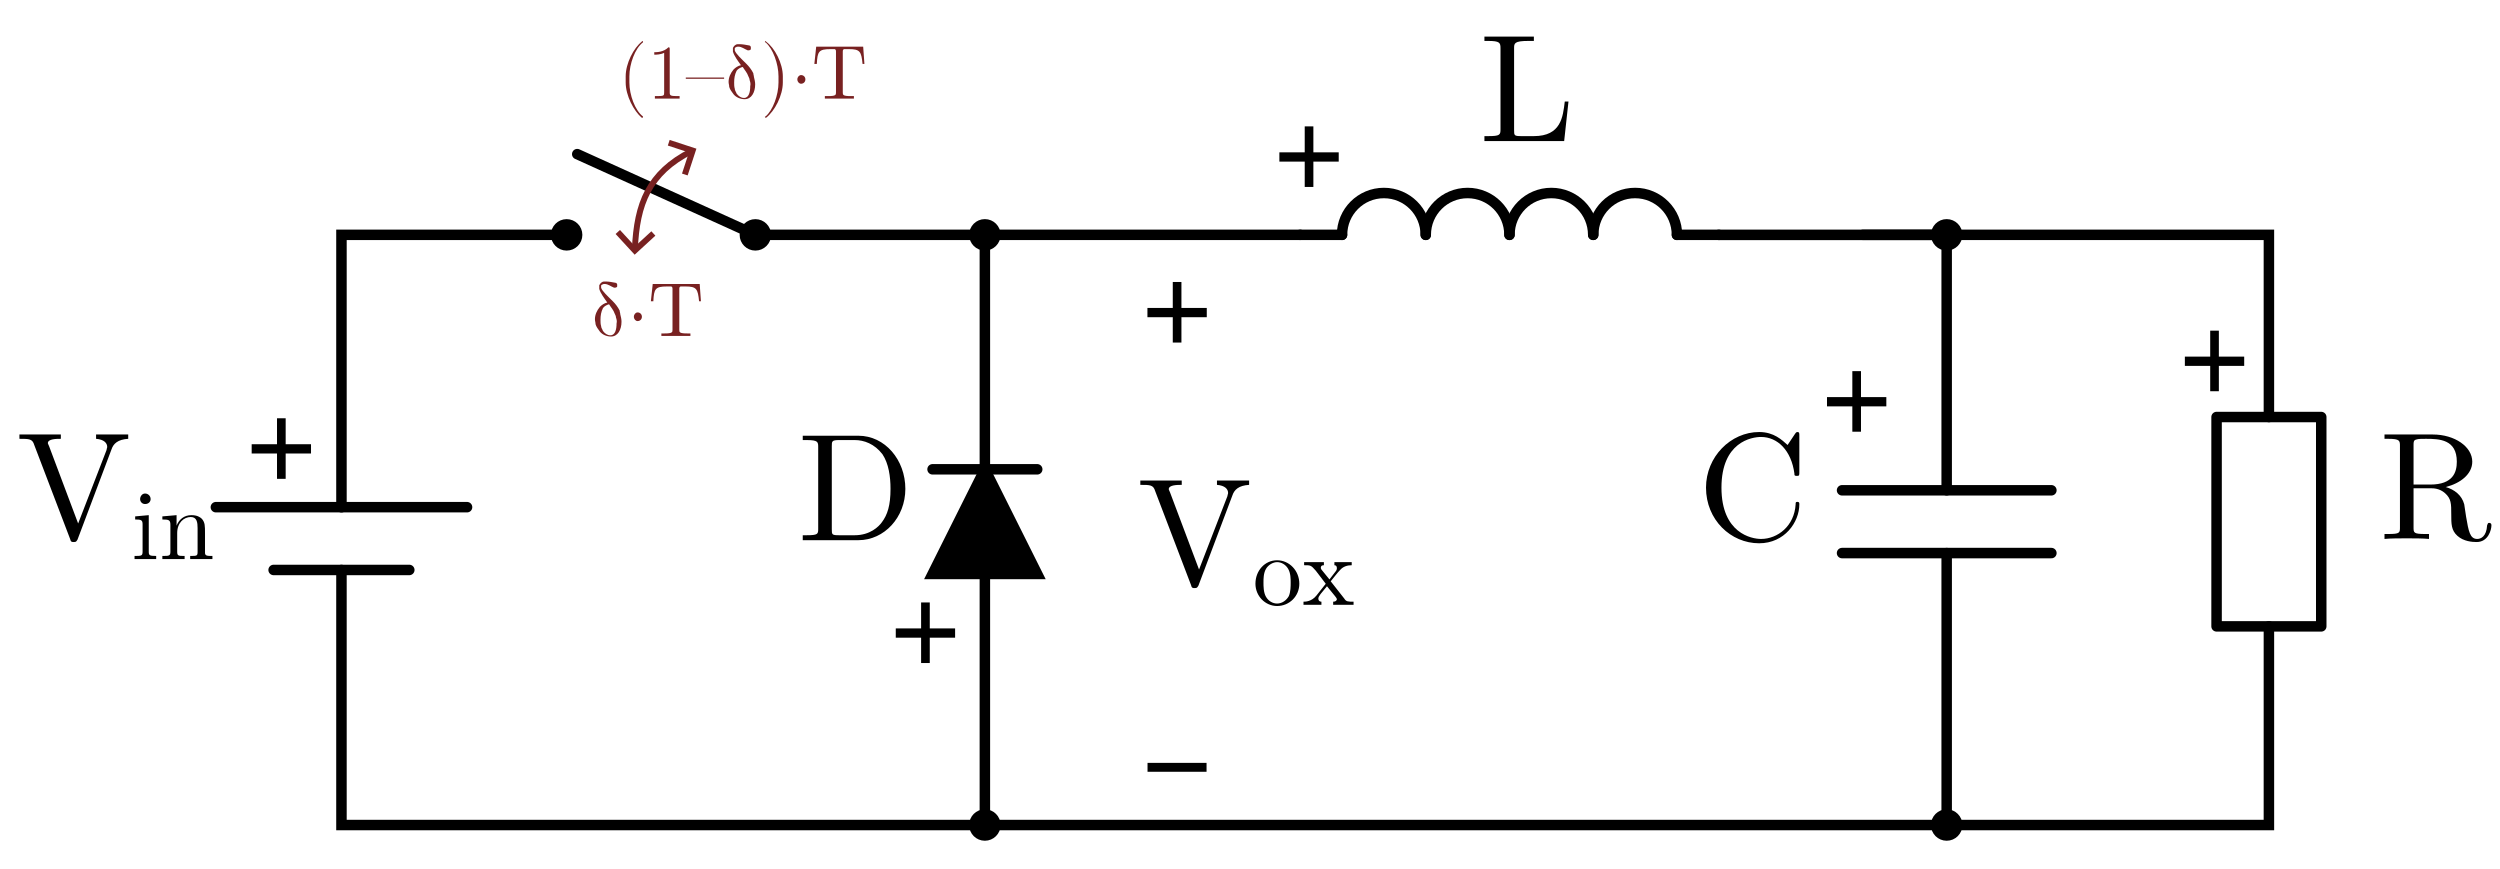
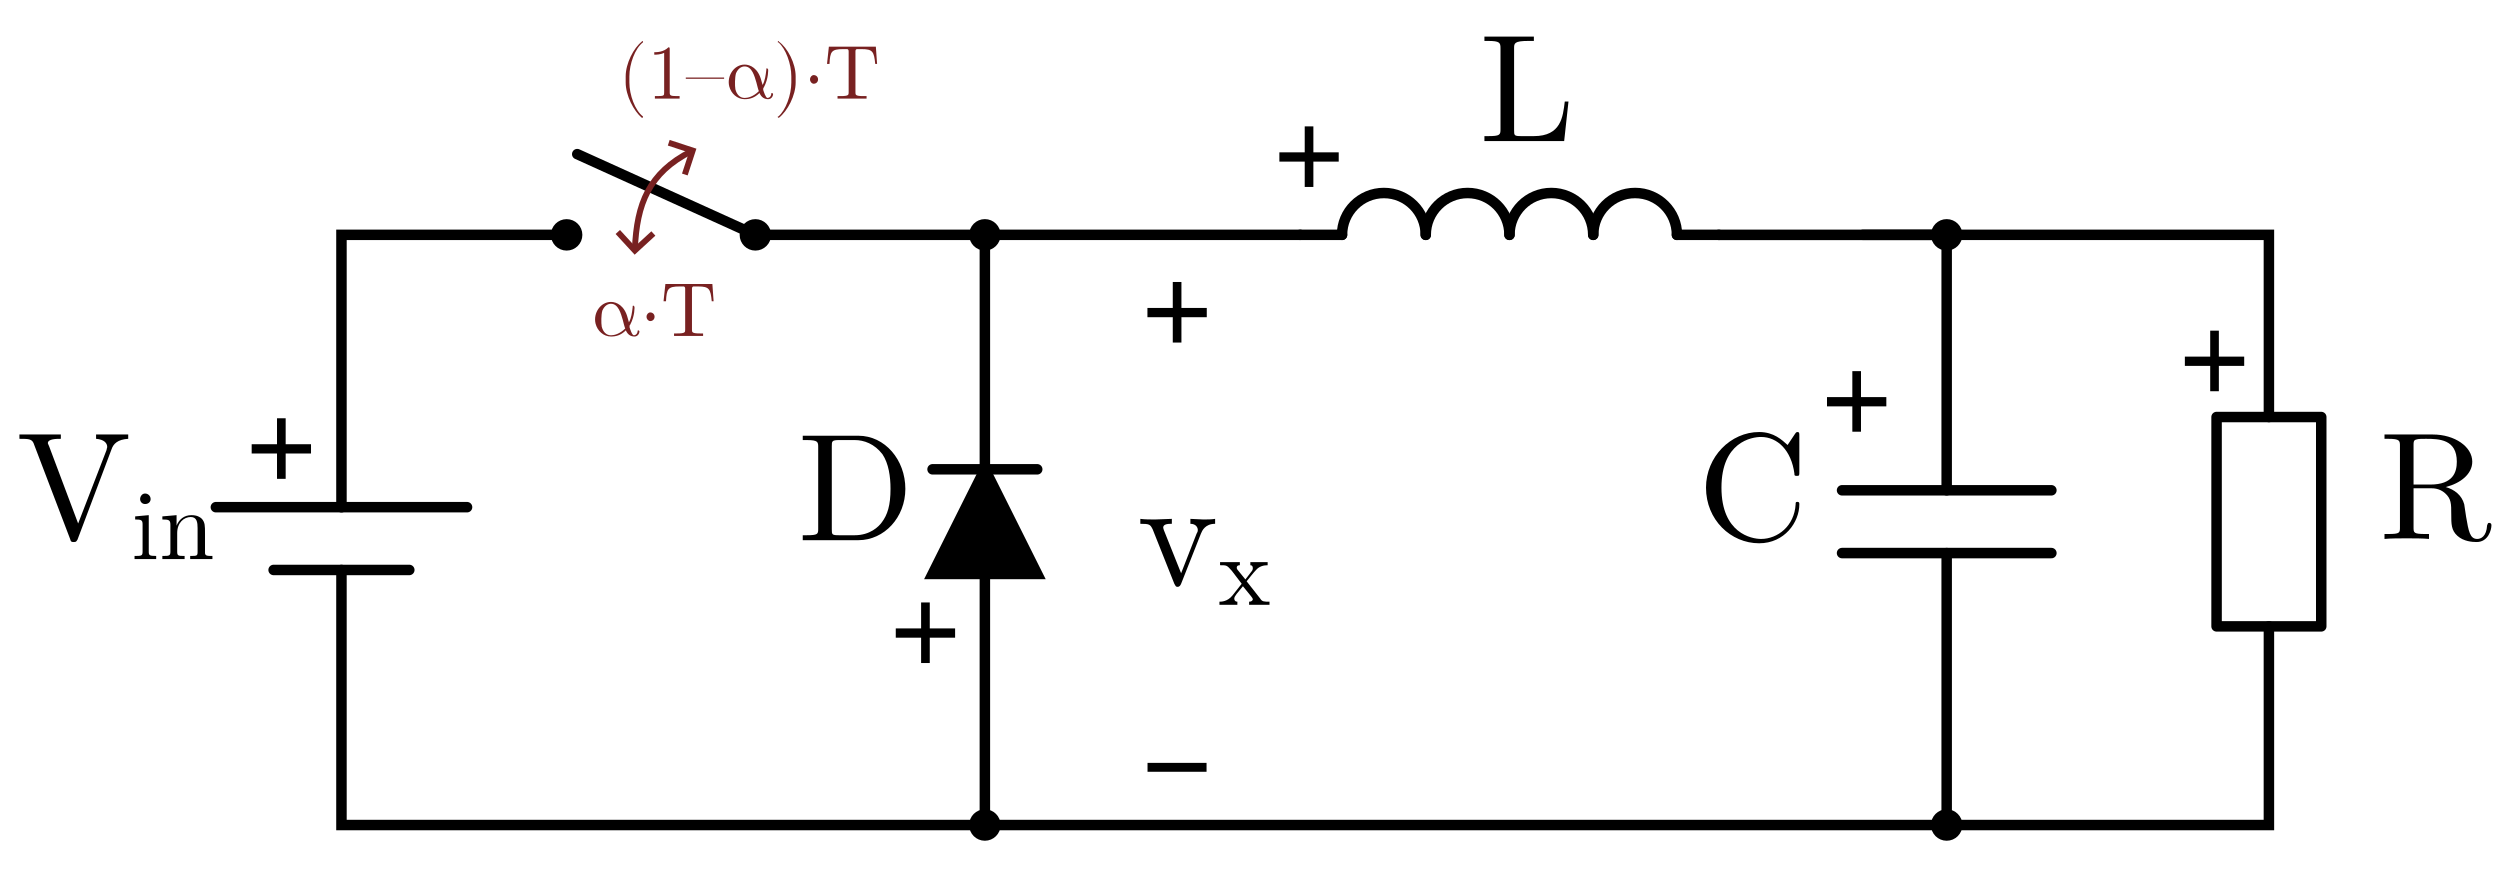
<svg xmlns="http://www.w3.org/2000/svg" width="63.2mm" height="21.966mm" viewBox="0 0 63.2 21.966" version="1.1" id="svg1" xml:space="preserve">
  <defs id="defs1">
    <marker style="overflow:visible" id="ArrowWide" refX="0" refY="0" orient="auto-start-reverse" markerWidth="1" markerHeight="1" viewBox="0 0 1 1" preserveAspectRatio="xMidYMid">
      <path style="fill:none;stroke:context-stroke;stroke-width:1;stroke-linecap:butt" d="M 3,-3 0,0 3,3" transform="rotate(180,0.125,0)" id="path41" />
    </marker>
  </defs>
  <g id="layer1" transform="translate(-85.91901,-44.45349)">
    <path style="fill:none;stroke:#000000;stroke-width:0.265px;stroke-linecap:round;stroke-linejoin:miter;stroke-opacity:1" d="M 143.277,60.287 V 65.31 H 94.551 v -6.448" id="path1" />
    <path style="fill:none;stroke:#000000;stroke-width:0.265px;stroke-linecap:round;stroke-linejoin:miter;stroke-opacity:1" d="M 143.277,54.996 V 50.39 H 133.015" id="path2" />
    <path style="fill:none;stroke:#000000;stroke-width:0.265px;stroke-linecap:round;stroke-linejoin:round;stroke-opacity:1" d="m 141.954,57.642 v -2.646 h 2.646 v 5.292 h -2.646 v -2.646" id="path3" />
    <text xml:space="preserve" style="font-style:normal;font-weight:normal;font-size:10.583px;line-height:1.25;font-family:sans-serif;letter-spacing:0px;word-spacing:0px;fill:#000000;fill-opacity:1;stroke:none;stroke-width:0.265" x="131.949" y="55.726" id="text5">
      <tspan id="tspan5" x="131.949" y="55.726" style="font-size:3.175px;stroke-width:0.265">+</tspan>
    </text>
    <path style="fill:none;stroke:#000000;stroke-width:0.265px;stroke-linecap:round;stroke-linejoin:miter;stroke-opacity:1" d="m 135.131,56.848 v -6.457 l -5.761,6e-6" id="path5" />
    <path style="fill:none;stroke:#000000;stroke-width:0.265px;stroke-linecap:round;stroke-linejoin:miter;stroke-opacity:1" d="m 135.131,58.435 v 6.875" id="path6" />
    <g id="g32" transform="translate(3.175,0.5291666)">
      <path style="fill:none;stroke:#000000;stroke-width:0.265px;stroke-linecap:round;stroke-linejoin:miter;stroke-opacity:1" d="m 129.311,56.319 h 5.292" id="path7" />
      <path style="fill:none;stroke:#000000;stroke-width:0.265px;stroke-linecap:round;stroke-linejoin:miter;stroke-opacity:1" d="m 129.311,57.906 h 5.292" id="path8" />
    </g>
    <g id="use41951" transform="rotate(-90,96.16186,30.95776)">
      <path style="opacity:1;fill:none;fill-opacity:1;stroke:#000000;stroke-width:0.265;stroke-linecap:round;stroke-linejoin:round;stroke-miterlimit:4;stroke-dasharray:none;stroke-dashoffset:0;stroke-opacity:1;paint-order:normal" id="path9" d="m 76.729,60.992 a 1.058,1.058 0 0 1 1.058,1.058 1.058,1.058 0 0 1 -1.058,1.058" />
      <path style="opacity:1;fill:none;fill-opacity:1;stroke:#000000;stroke-width:0.265;stroke-linecap:round;stroke-linejoin:round;stroke-miterlimit:4;stroke-dasharray:none;stroke-dashoffset:0;stroke-opacity:1;paint-order:normal" id="path10" d="m 76.729,58.875 a 1.058,1.058 0 0 1 1.058,1.058 1.058,1.058 0 0 1 -1.058,1.058" />
      <path style="opacity:1;fill:none;fill-opacity:1;stroke:#000000;stroke-width:0.265;stroke-linecap:round;stroke-linejoin:round;stroke-miterlimit:4;stroke-dasharray:none;stroke-dashoffset:0;stroke-opacity:1;paint-order:normal" id="path11" d="m 76.729,56.758 a 1.058,1.058 0 0 1 1.058,1.058 1.058,1.058 0 0 1 -1.058,1.058" />
      <path style="opacity:1;fill:none;fill-opacity:1;stroke:#000000;stroke-width:0.265;stroke-linecap:round;stroke-linejoin:round;stroke-miterlimit:4;stroke-dasharray:none;stroke-dashoffset:0;stroke-opacity:1;paint-order:normal" id="path12" d="m 76.729,54.642 a 1.058,1.058 0 0 1 1.058,1.058 1.058,1.058 0 0 1 -1.058,1.058" />
      <path style="fill:none;stroke:#000000;stroke-width:0.265px;stroke-linecap:round;stroke-linejoin:miter;stroke-opacity:1" d="M 76.729,64.167 V 63.108" id="path13" />
      <path style="fill:none;stroke:#000000;stroke-width:0.265px;stroke-linecap:round;stroke-linejoin:miter;stroke-opacity:1" d="m 76.729,53.583 v 1.058" id="path14" />
    </g>
    <path style="fill:none;stroke:#000000;stroke-width:0.265px;stroke-linecap:round;stroke-linejoin:miter;stroke-opacity:1" d="m 91.376,57.275 h 6.35" id="path18" />
    <path style="fill:none;stroke:#000000;stroke-width:0.265px;stroke-linecap:round;stroke-linejoin:miter;stroke-opacity:1" d="m 92.836,58.862 h 3.43" id="path19" />
    <path style="fill:none;stroke:#000000;stroke-width:0.265px;stroke-linecap:round;stroke-linejoin:miter;stroke-opacity:1" d="M 118.787,50.39 H 105.015" id="path26" />
    <path style="fill:none;stroke:#000000;stroke-width:0.265px;stroke-linecap:round;stroke-linejoin:miter;stroke-opacity:1" d="m 100.255,50.39 h -5.704 v 6.887" id="path27" />
    <text xml:space="preserve" style="font-style:normal;font-weight:normal;font-size:10.583px;line-height:1.25;font-family:sans-serif;letter-spacing:0px;word-spacing:0px;fill:#000000;fill-opacity:1;stroke:none;stroke-width:0.265" x="140.996" y="54.701" id="text34">
      <tspan id="tspan34" x="140.996" y="54.701" style="font-size:3.175px;stroke-width:0.265">+</tspan>
    </text>
    <text xml:space="preserve" style="font-style:normal;font-weight:normal;font-size:10.583px;line-height:1.25;font-family:sans-serif;letter-spacing:0px;word-spacing:0px;fill:#000000;fill-opacity:1;stroke:none;stroke-width:0.265" x="118.107" y="49.537" id="text35">
      <tspan id="tspan35" x="118.107" y="49.537" style="font-size:3.175px;stroke-width:0.265">+</tspan>
    </text>
    <text xml:space="preserve" style="font-style:normal;font-weight:normal;font-size:10.583px;line-height:1.25;font-family:sans-serif;letter-spacing:0px;word-spacing:0px;fill:#000000;fill-opacity:1;stroke:none;stroke-width:0.265" x="92.126" y="56.918" id="text36">
      <tspan id="tspan36" x="92.126" y="56.918" style="font-size:3.175px;stroke-width:0.265">+</tspan>
    </text>
    <circle style="fill:#000000;fill-opacity:1;stroke:#000000;stroke-width:0.265;stroke-linecap:round;stroke-linejoin:miter;stroke-miterlimit:4;stroke-dasharray:none;stroke-dashoffset:0;stroke-opacity:1" id="circle36" cx="-135.131" cy="-65.31" r="0.265" transform="scale(-1)" />
    <circle style="fill:#000000;fill-opacity:1;stroke:#000000;stroke-width:0.265;stroke-linecap:round;stroke-linejoin:miter;stroke-miterlimit:4;stroke-dasharray:none;stroke-dashoffset:0;stroke-opacity:1" id="circle37" cx="-135.131" cy="-50.39" r="0.265" transform="scale(-1)" />
    <text id="text37" y="58.079" x="146.059" style="font-style:normal;font-variant:normal;font-weight:normal;font-stretch:normal;font-size:3.881px;line-height:1.25;font-family:'Cambria Math';-inkscape-font-specification:'Cambria Math';letter-spacing:0px;word-spacing:0px;fill:#000000;fill-opacity:1;stroke:none;stroke-width:0.265" xml:space="preserve">
      <tspan style="font-style:normal;font-variant:normal;font-weight:normal;font-stretch:normal;font-size:3.881px;font-family:'Cambria Math';-inkscape-font-specification:'Cambria Math';stroke-width:0.265" y="58.079" x="146.059" id="tspan37">R</tspan>
    </text>
    <text id="text38" y="58.109" x="128.828" style="font-style:normal;font-variant:normal;font-weight:normal;font-stretch:normal;font-size:3.881px;line-height:1.25;font-family:'Cambria Math';-inkscape-font-specification:'Cambria Math';letter-spacing:0px;word-spacing:0px;fill:#000000;fill-opacity:1;stroke:none;stroke-width:0.265" xml:space="preserve">
      <tspan style="font-style:normal;font-variant:normal;font-weight:normal;font-stretch:normal;font-size:3.881px;font-family:'Cambria Math';-inkscape-font-specification:'Cambria Math';stroke-width:0.265" y="58.109" x="128.828" id="tspan38">C</tspan>
    </text>
    <text id="text39" y="48.017" x="123.321" style="font-style:normal;font-variant:normal;font-weight:normal;font-stretch:normal;font-size:3.881px;line-height:1.25;font-family:'Cambria Math';-inkscape-font-specification:'Cambria Math';letter-spacing:0px;word-spacing:0px;fill:#000000;fill-opacity:1;stroke:none;stroke-width:0.265" xml:space="preserve">
      <tspan style="font-style:normal;font-variant:normal;font-weight:normal;font-stretch:normal;font-size:3.881px;font-family:'Cambria Math';-inkscape-font-specification:'Cambria Math';stroke-width:0.265" y="48.017" x="123.321" id="tspan39">L</tspan>
    </text>
    <g id="g21" transform="translate(-0.8004268)">
      <text xml:space="preserve" style="font-style:normal;font-weight:normal;font-size:10.583px;line-height:1.25;font-family:sans-serif;letter-spacing:0px;word-spacing:0px;fill:#000000;fill-opacity:1;stroke:none;stroke-width:0.265" x="115.57" y="53.472" id="text41">
        <tspan id="tspan41" x="115.57" y="53.472" style="font-size:3.175px;stroke-width:0.265">+</tspan>
      </text>
      <path style="font-size:3.175px;line-height:1.25;letter-spacing:0px;word-spacing:0px;stroke-width:0.265" d="m 117.221,63.739 v 0.225 h -1.492 V 63.739 Z" id="text42" aria-label="+" />
      <text id="text43" y="59.241" x="115.468" style="font-style:normal;font-variant:normal;font-weight:normal;font-stretch:normal;font-size:3.881px;line-height:1.25;font-family:'Cambria Math';-inkscape-font-specification:'Cambria Math';letter-spacing:0px;word-spacing:0px;fill:#000000;fill-opacity:1;stroke:none;stroke-width:0.265" xml:space="preserve">
-         <tspan style="font-style:normal;font-variant:normal;font-weight:normal;font-stretch:normal;font-size:3.881px;font-family:'Cambria Math';-inkscape-font-specification:'Cambria Math';stroke-width:0.265" y="59.241" x="115.468" id="tspan42">V<tspan style="font-style:normal;font-variant:normal;font-weight:normal;font-stretch:normal;font-size:65%;font-family:'Cambria Math';-inkscape-font-specification:'Cambria Math';baseline-shift:sub" id="tspan43">ox</tspan>
+         <tspan style="font-style:normal;font-variant:normal;font-weight:normal;font-stretch:normal;font-size:3.881px;font-family:'Cambria Math';-inkscape-font-specification:'Cambria Math';stroke-width:0.265" y="59.241" x="115.468" id="tspan42">v<tspan style="font-style:normal;font-variant:normal;font-weight:normal;font-stretch:normal;font-size:65%;font-family:'Cambria Math';-inkscape-font-specification:'Cambria Math';baseline-shift:sub" id="tspan43">x</tspan>
        </tspan>
      </text>
    </g>
    <text id="text45" y="58.079" x="86.332" style="font-style:normal;font-variant:normal;font-weight:normal;font-stretch:normal;font-size:3.881px;line-height:1.25;font-family:'Cambria Math';-inkscape-font-specification:'Cambria Math';letter-spacing:0px;word-spacing:0px;fill:#000000;fill-opacity:1;stroke:none;stroke-width:0.265" xml:space="preserve">
      <tspan style="font-style:normal;font-variant:normal;font-weight:normal;font-stretch:normal;font-size:3.881px;font-family:'Cambria Math';-inkscape-font-specification:'Cambria Math';stroke-width:0.265" y="58.079" x="86.332" id="tspan45">V<tspan style="font-style:normal;font-variant:normal;font-weight:normal;font-stretch:normal;font-size:65%;font-family:'Cambria Math';-inkscape-font-specification:'Cambria Math';baseline-shift:sub" id="tspan44">in</tspan>
      </tspan>
    </text>
    <g id="g23" transform="translate(0.5291667)">
      <g id="g1" transform="matrix(1,0,0,-1,-5.041485,100.7809)">
        <path style="fill:none;stroke:#000000;stroke-width:0.265px;stroke-linecap:round;stroke-linejoin:miter;stroke-opacity:1" d="m 109.527,50.39 -4.503,2.041" id="path28" />
        <circle style="fill:#000000;fill-opacity:1;stroke:#000000;stroke-width:0.265;stroke-linecap:round;stroke-linejoin:miter;stroke-miterlimit:4;stroke-dasharray:none;stroke-dashoffset:0;stroke-opacity:1" id="circle28" cx="-109.527" cy="-50.39" r="0.265" transform="scale(-1)" />
        <circle style="fill:#000000;fill-opacity:1;stroke:#000000;stroke-width:0.265;stroke-linecap:round;stroke-linejoin:miter;stroke-miterlimit:4;stroke-dasharray:none;stroke-dashoffset:0;stroke-opacity:1" id="circle29" cx="-104.756" cy="-50.39" r="0.265" transform="scale(-1)" />
      </g>
      <path style="fill:none;stroke:#782121;stroke-width:0.15;stroke-linecap:butt;stroke-dasharray:none;marker-start:url(#ArrowWide);marker-end:url(#ArrowWide)" d="m 101.44,50.749 c 0.048,-1.14 0.349,-1.926 1.427,-2.472" id="path40" />
      <text id="text47" y="52.949" x="100.321" style="font-style:normal;font-variant:normal;font-weight:normal;font-stretch:normal;font-size:1.94px;line-height:1.25;font-family:'Cambria Math';-inkscape-font-specification:'Cambria Math';letter-spacing:0px;word-spacing:0px;fill:#782121;fill-opacity:1;stroke:none;stroke-width:0.265" xml:space="preserve">
-         <tspan style="font-style:normal;font-variant:normal;font-weight:normal;font-stretch:normal;font-size:1.94px;font-family:'Cambria Math';-inkscape-font-specification:'Cambria Math';fill:#782121;fill-opacity:1;stroke-width:0.265" y="52.949" x="100.321" id="tspan47">δ·T</tspan>
+         <tspan style="font-style:normal;font-variant:normal;font-weight:normal;font-stretch:normal;font-size:1.94px;font-family:'Cambria Math';-inkscape-font-specification:'Cambria Math';fill:#782121;fill-opacity:1;stroke-width:0.265" y="52.949" x="100.321" id="tspan47">α·T</tspan>
      </text>
      <text id="text48" y="46.944" x="101.004" style="font-style:normal;font-variant:normal;font-weight:normal;font-stretch:normal;font-size:1.94px;line-height:1.25;font-family:'Cambria Math';-inkscape-font-specification:'Cambria Math';letter-spacing:0px;word-spacing:0px;fill:#782121;fill-opacity:1;stroke:none;stroke-width:0.265" xml:space="preserve">
-         <tspan style="font-style:normal;font-variant:normal;font-weight:normal;font-stretch:normal;font-size:1.94px;font-family:'Cambria Math';-inkscape-font-specification:'Cambria Math';fill:#782121;fill-opacity:1;stroke-width:0.265" y="46.944" x="101.004" id="tspan48">(1–δ)·T</tspan>
+         <tspan style="font-style:normal;font-variant:normal;font-weight:normal;font-stretch:normal;font-size:1.94px;font-family:'Cambria Math';-inkscape-font-specification:'Cambria Math';fill:#782121;fill-opacity:1;stroke-width:0.265" y="46.944" x="101.004" id="tspan48">(1–α)·T</tspan>
      </text>
    </g>
    <g id="g22" transform="translate(1.5875)">
      <circle style="fill:#000000;fill-opacity:1;stroke:#000000;stroke-width:0.265;stroke-linecap:round;stroke-linejoin:miter;stroke-miterlimit:4;stroke-dasharray:none;stroke-dashoffset:0;stroke-opacity:1" id="circle32" cx="-109.229" cy="-50.39" r="0.265" transform="scale(-1)" />
      <path style="fill:none;stroke:#000000;stroke-width:0.265px;stroke-linecap:round;stroke-linejoin:miter;stroke-opacity:1" d="M 109.229,50.503 V 65.268" id="path32" />
      <circle style="fill:#000000;fill-opacity:1;stroke:#000000;stroke-width:0.265;stroke-linecap:round;stroke-linejoin:miter;stroke-miterlimit:4;stroke-dasharray:none;stroke-dashoffset:0;stroke-opacity:1" id="circle34" cx="-109.229" cy="-65.31" r="0.265" transform="scale(-1)" />
      <g id="g20" transform="translate(-0.4064111,-1.089336)">
        <path style="fill:#000000;stroke:#000000;stroke-width:0.265px;stroke-linecap:round;stroke-linejoin:miter;stroke-opacity:1" d="m 108.313,60.053 1.323,-2.646 v 0 l 1.323,2.646 v 0 z" id="path15" />
        <path style="fill:none;stroke:#000000;stroke-width:0.265px;stroke-linecap:round;stroke-linejoin:miter;stroke-opacity:1" d="m 108.313,57.407 h 2.646" id="path17" />
      </g>
      <text id="text21" y="58.109" x="104.486" style="font-style:normal;font-variant:normal;font-weight:normal;font-stretch:normal;font-size:3.881px;line-height:1.25;font-family:'Cambria Math';-inkscape-font-specification:'Cambria Math';letter-spacing:0px;word-spacing:0px;fill:#000000;fill-opacity:1;stroke:none;stroke-width:0.265" xml:space="preserve">
        <tspan style="font-style:normal;font-variant:normal;font-weight:normal;font-stretch:normal;font-size:3.881px;font-family:'Cambria Math';-inkscape-font-specification:'Cambria Math';stroke-width:0.265" y="58.109" x="104.486" id="tspan21">D</tspan>
      </text>
      <text xml:space="preserve" style="font-style:normal;font-weight:normal;font-size:10.583px;line-height:1.25;font-family:sans-serif;letter-spacing:0px;word-spacing:0px;fill:#000000;fill-opacity:1;stroke:none;stroke-width:0.265" x="106.821" y="61.575" id="text22">
        <tspan id="tspan22" x="106.821" y="61.575" style="font-size:3.175px;stroke-width:0.265">+</tspan>
      </text>
    </g>
  </g>
</svg>
